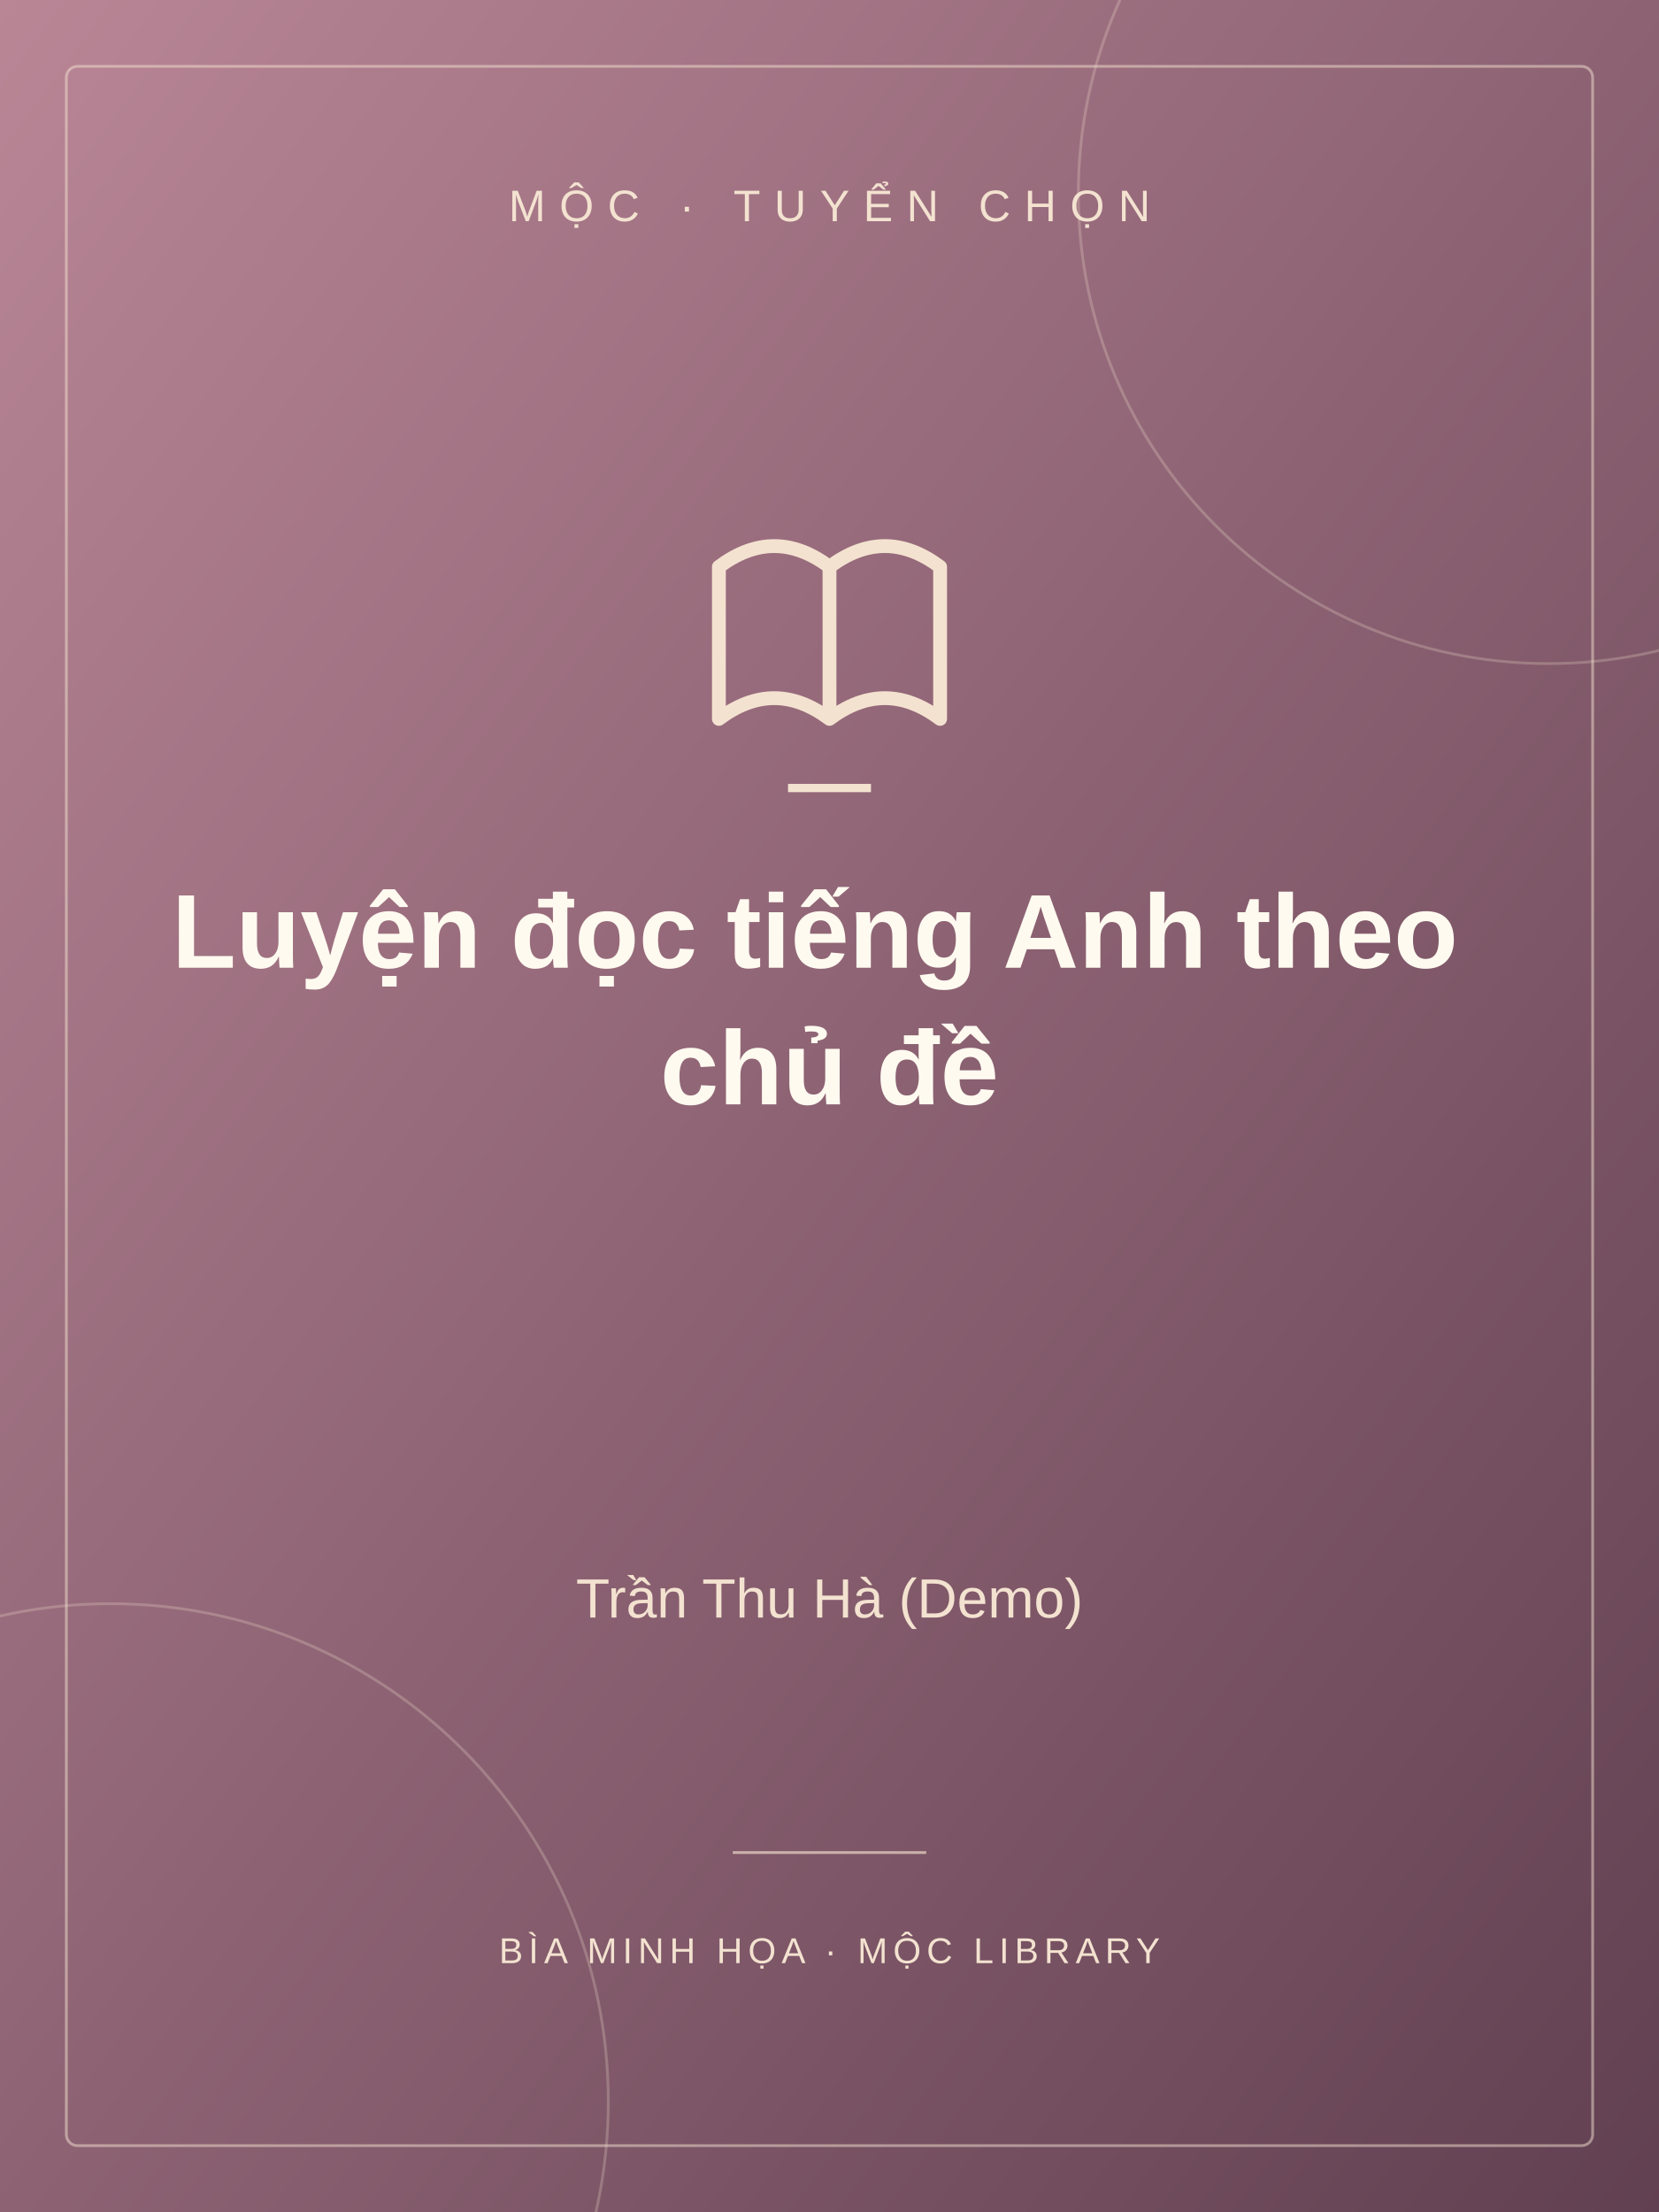
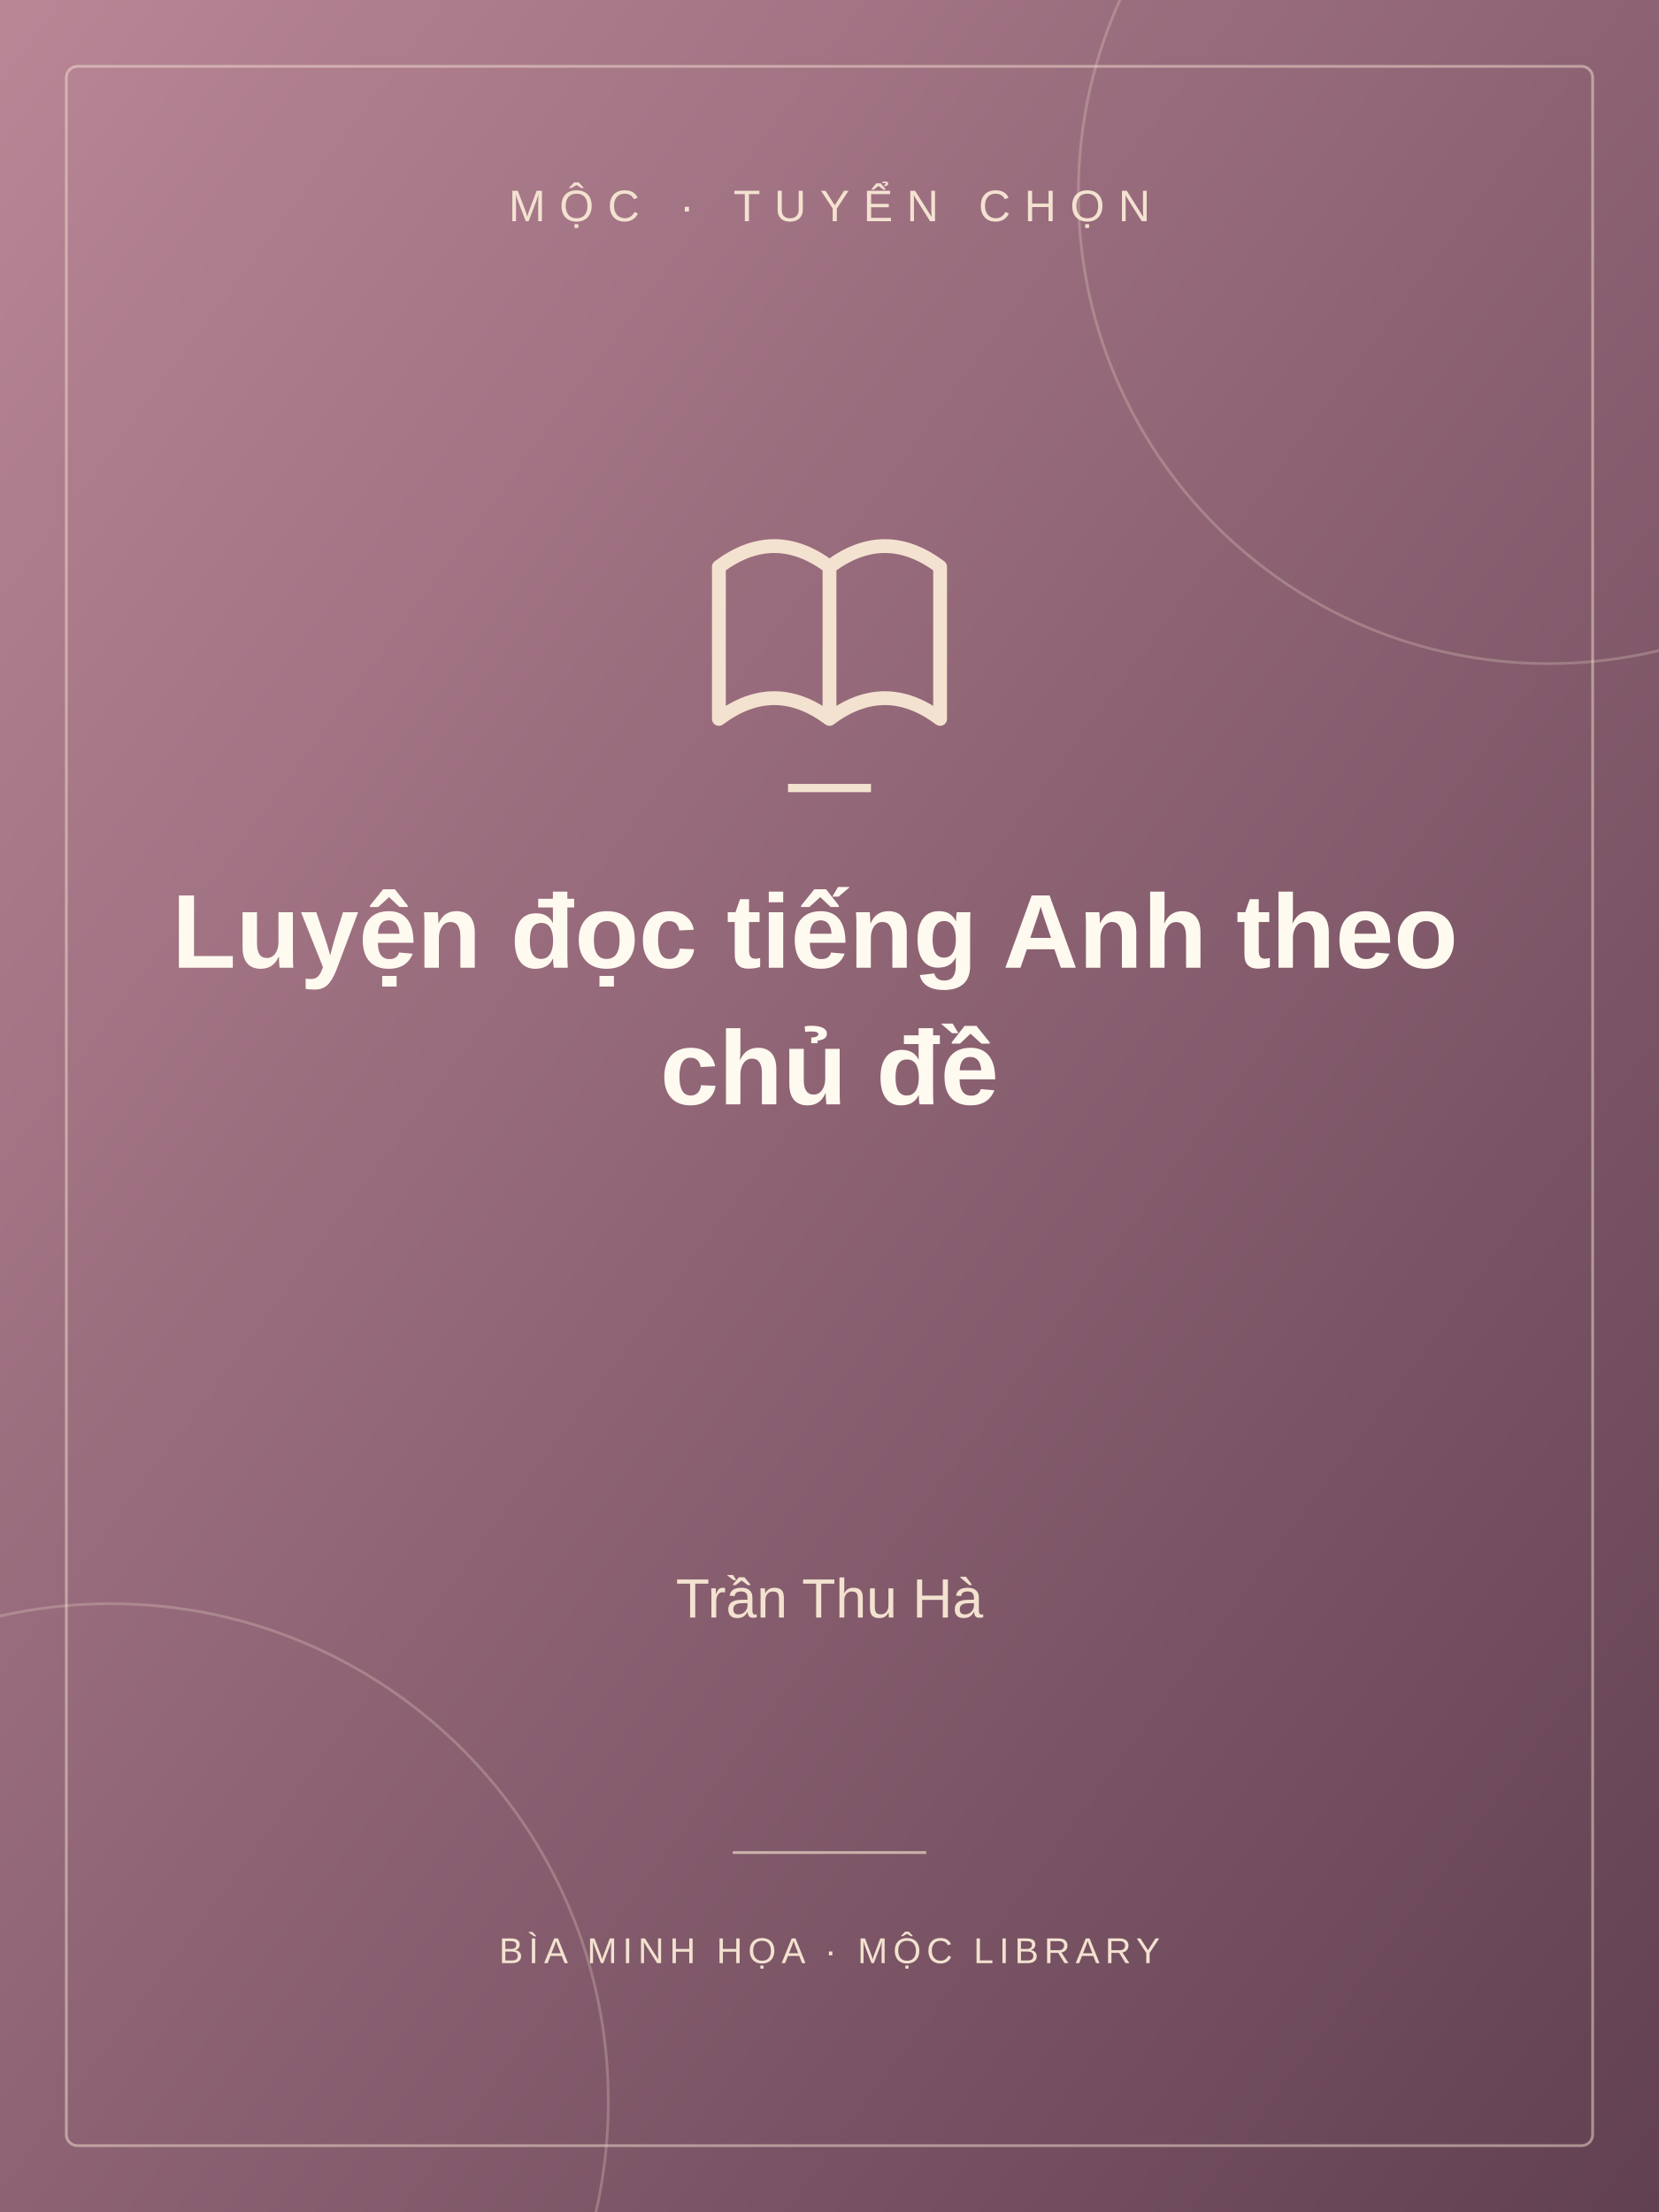
<svg xmlns="http://www.w3.org/2000/svg" width="600" height="800" viewBox="0 0 600 800">
  <defs>
    <linearGradient id="bg" x2="1" y2="1">
      <stop stop-color="#b98696" />
      <stop offset="1" stop-color="#614051" />
    </linearGradient>
  </defs>
  <rect width="600" height="800" fill="url(#bg)" />
  <rect x="24" y="24" width="552" height="752" rx="4" fill="none" stroke="#f3e2d0" opacity=".5" />
  <circle cx="560" cy="70" r="170" fill="none" stroke="#f3e2d0" opacity=".25" />
  <circle cx="40" cy="760" r="180" fill="none" stroke="#f3e2d0" opacity=".25" />
  <path d="M260 205Q280 190 300 205Q320 190 340 205V260Q320 245 300 260Q280 245 260 260Z M300 205V260" fill="none" stroke="#f3e2d0" stroke-width="5" stroke-linejoin="round" />
  <path d="M285 285H315" stroke="#f3e2d0" stroke-width="3" />
  <text x="300" y="80" text-anchor="middle" font-family="Arial,sans-serif" fill="#f3e2d0" font-size="16" letter-spacing="5">MỘC · TUYỂN CHỌN</text>
  <text x="300" y="350" text-anchor="middle" font-family="Arial,sans-serif" font-weight="700" font-size="38" fill="#fffaf0">
    <tspan x="300" dy="0">Luyện đọc tiếng Anh theo</tspan>
    <tspan x="300" dy="49.4">chủ đề</tspan>
  </text>
-   <text x="300" y="585" text-anchor="middle" font-family="Arial,sans-serif" font-size="20" fill="#f3e2d0">Trần Thu Hà (Demo)</text>
+   <text x="300" y="585" text-anchor="middle" font-family="Arial,sans-serif" font-size="20" fill="#f3e2d0">Trần Thu Hà</text>
  <path d="M265 670H335" stroke="#f3e2d0" opacity=".65" />
  <text x="300" y="710" text-anchor="middle" font-family="Arial,sans-serif" fill="#f3e2d0" font-size="13" letter-spacing="2">BÌA MINH HỌA · MỘC LIBRARY</text>
</svg>
